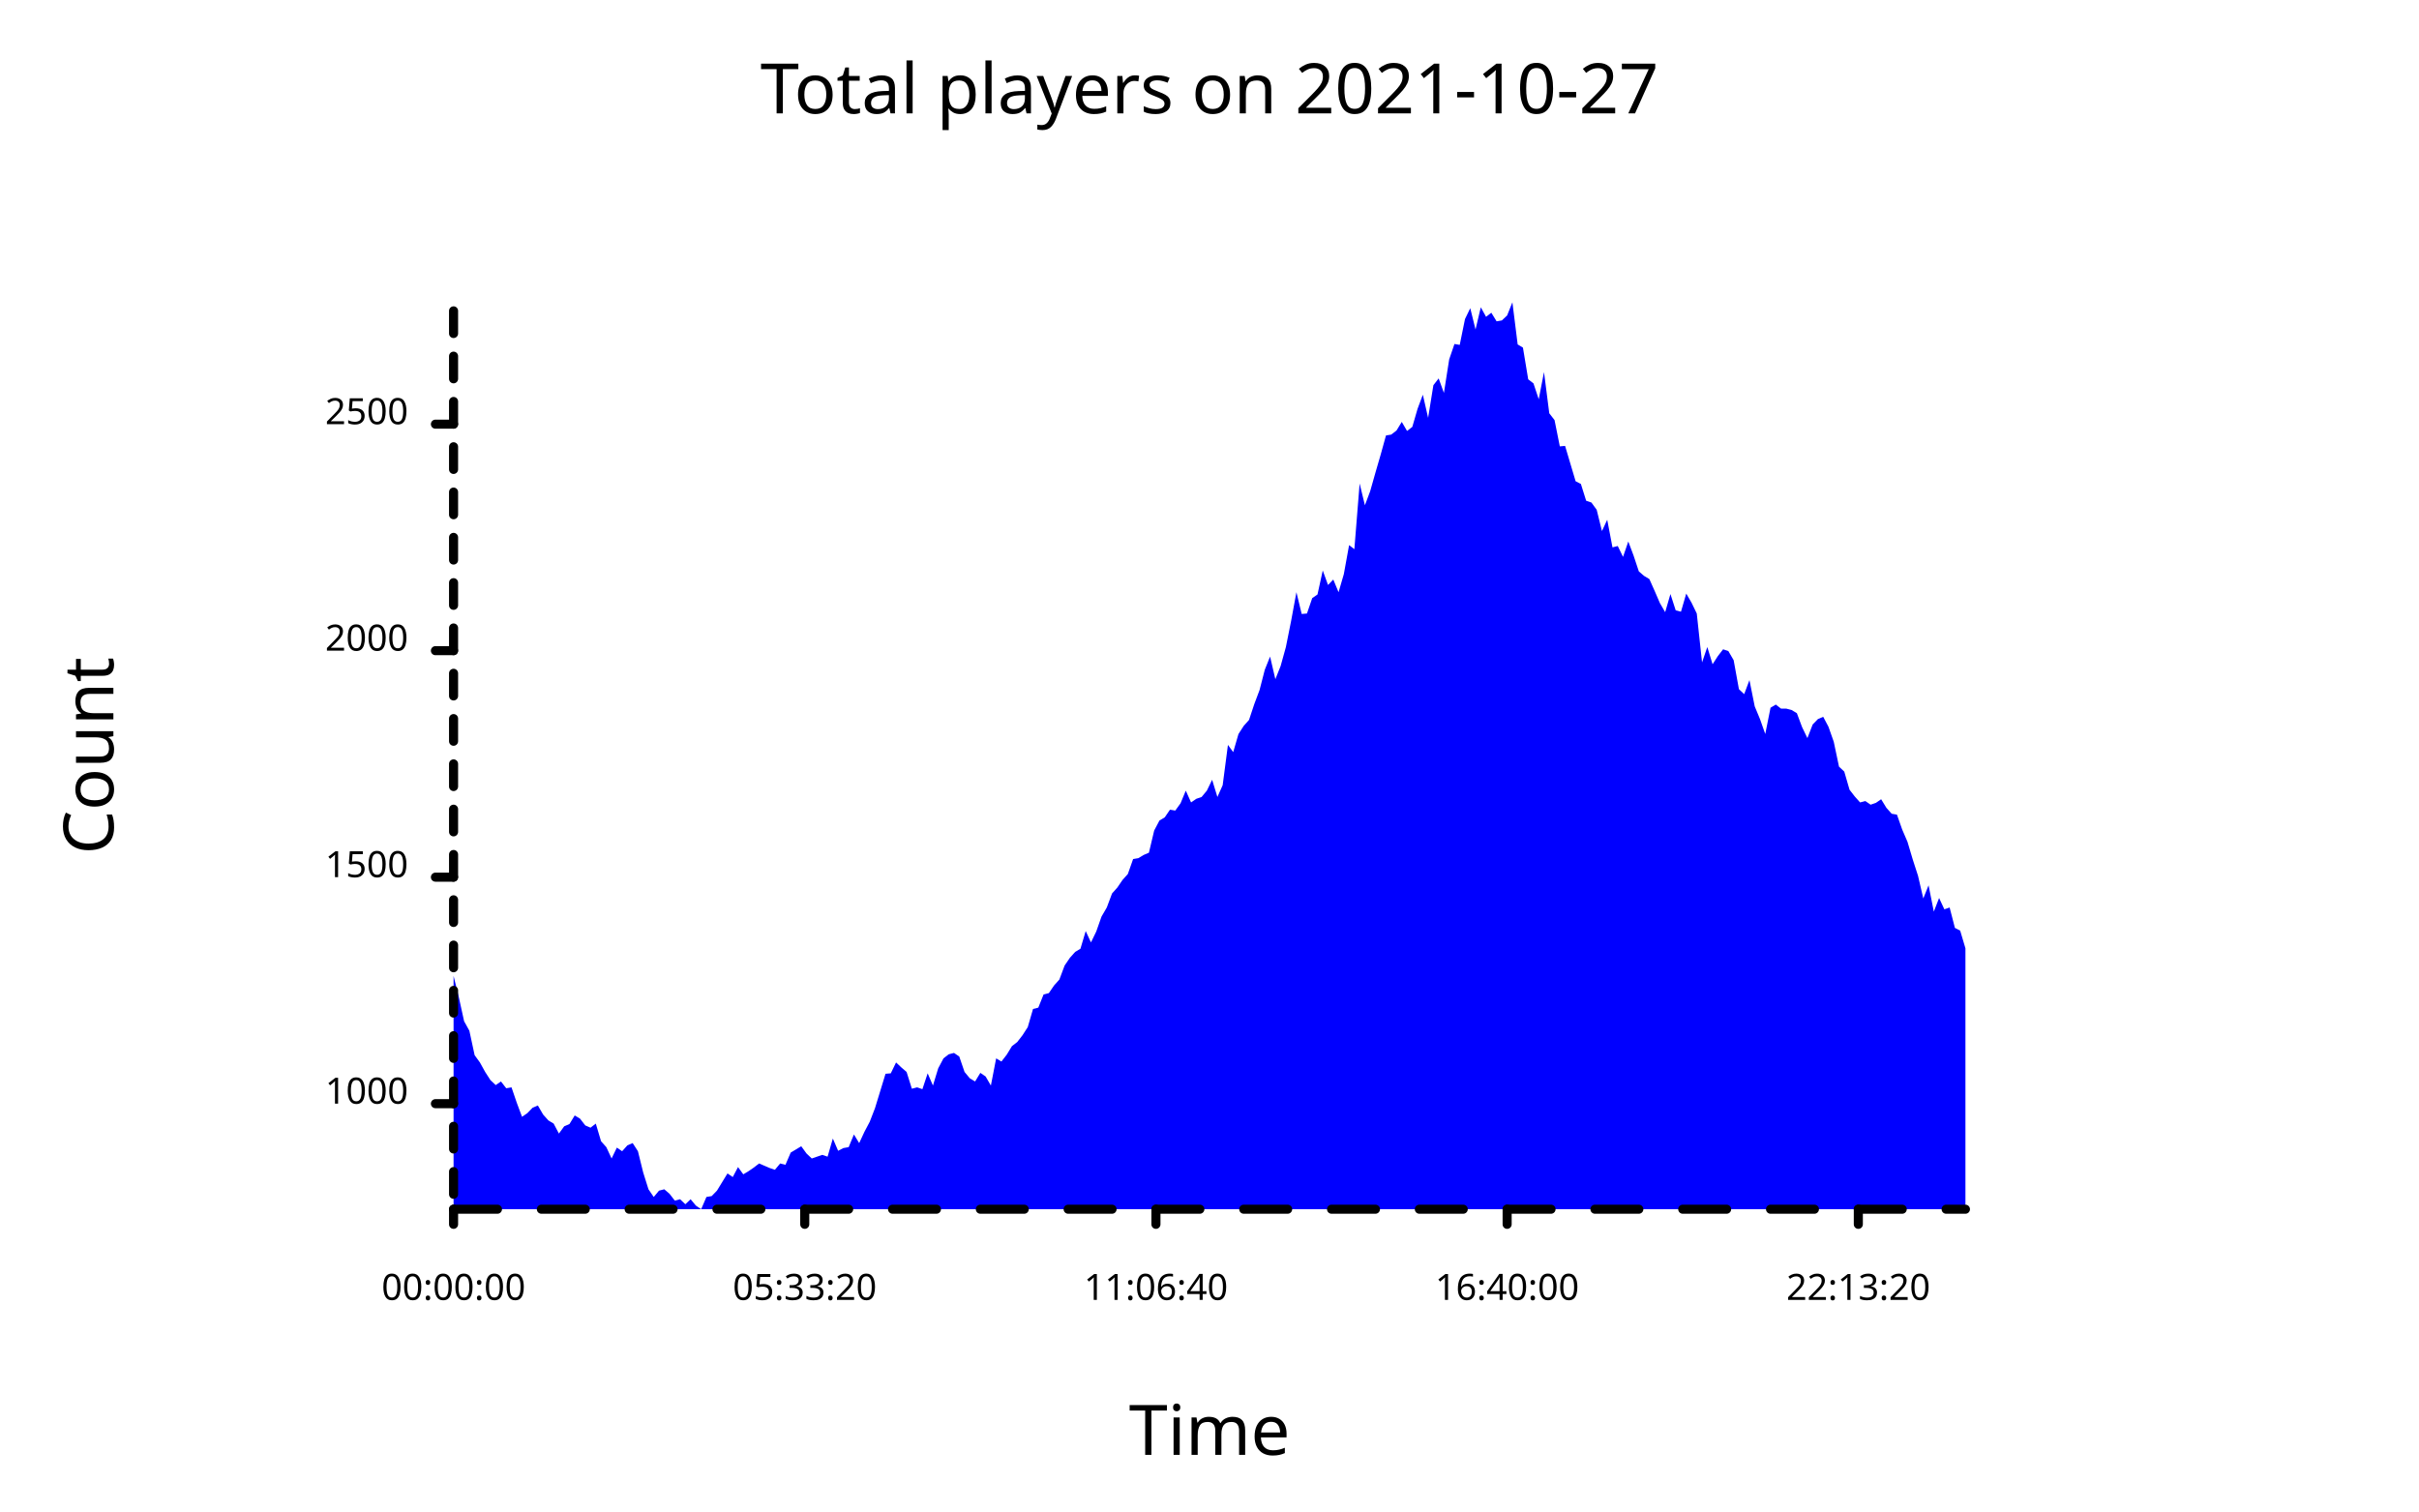
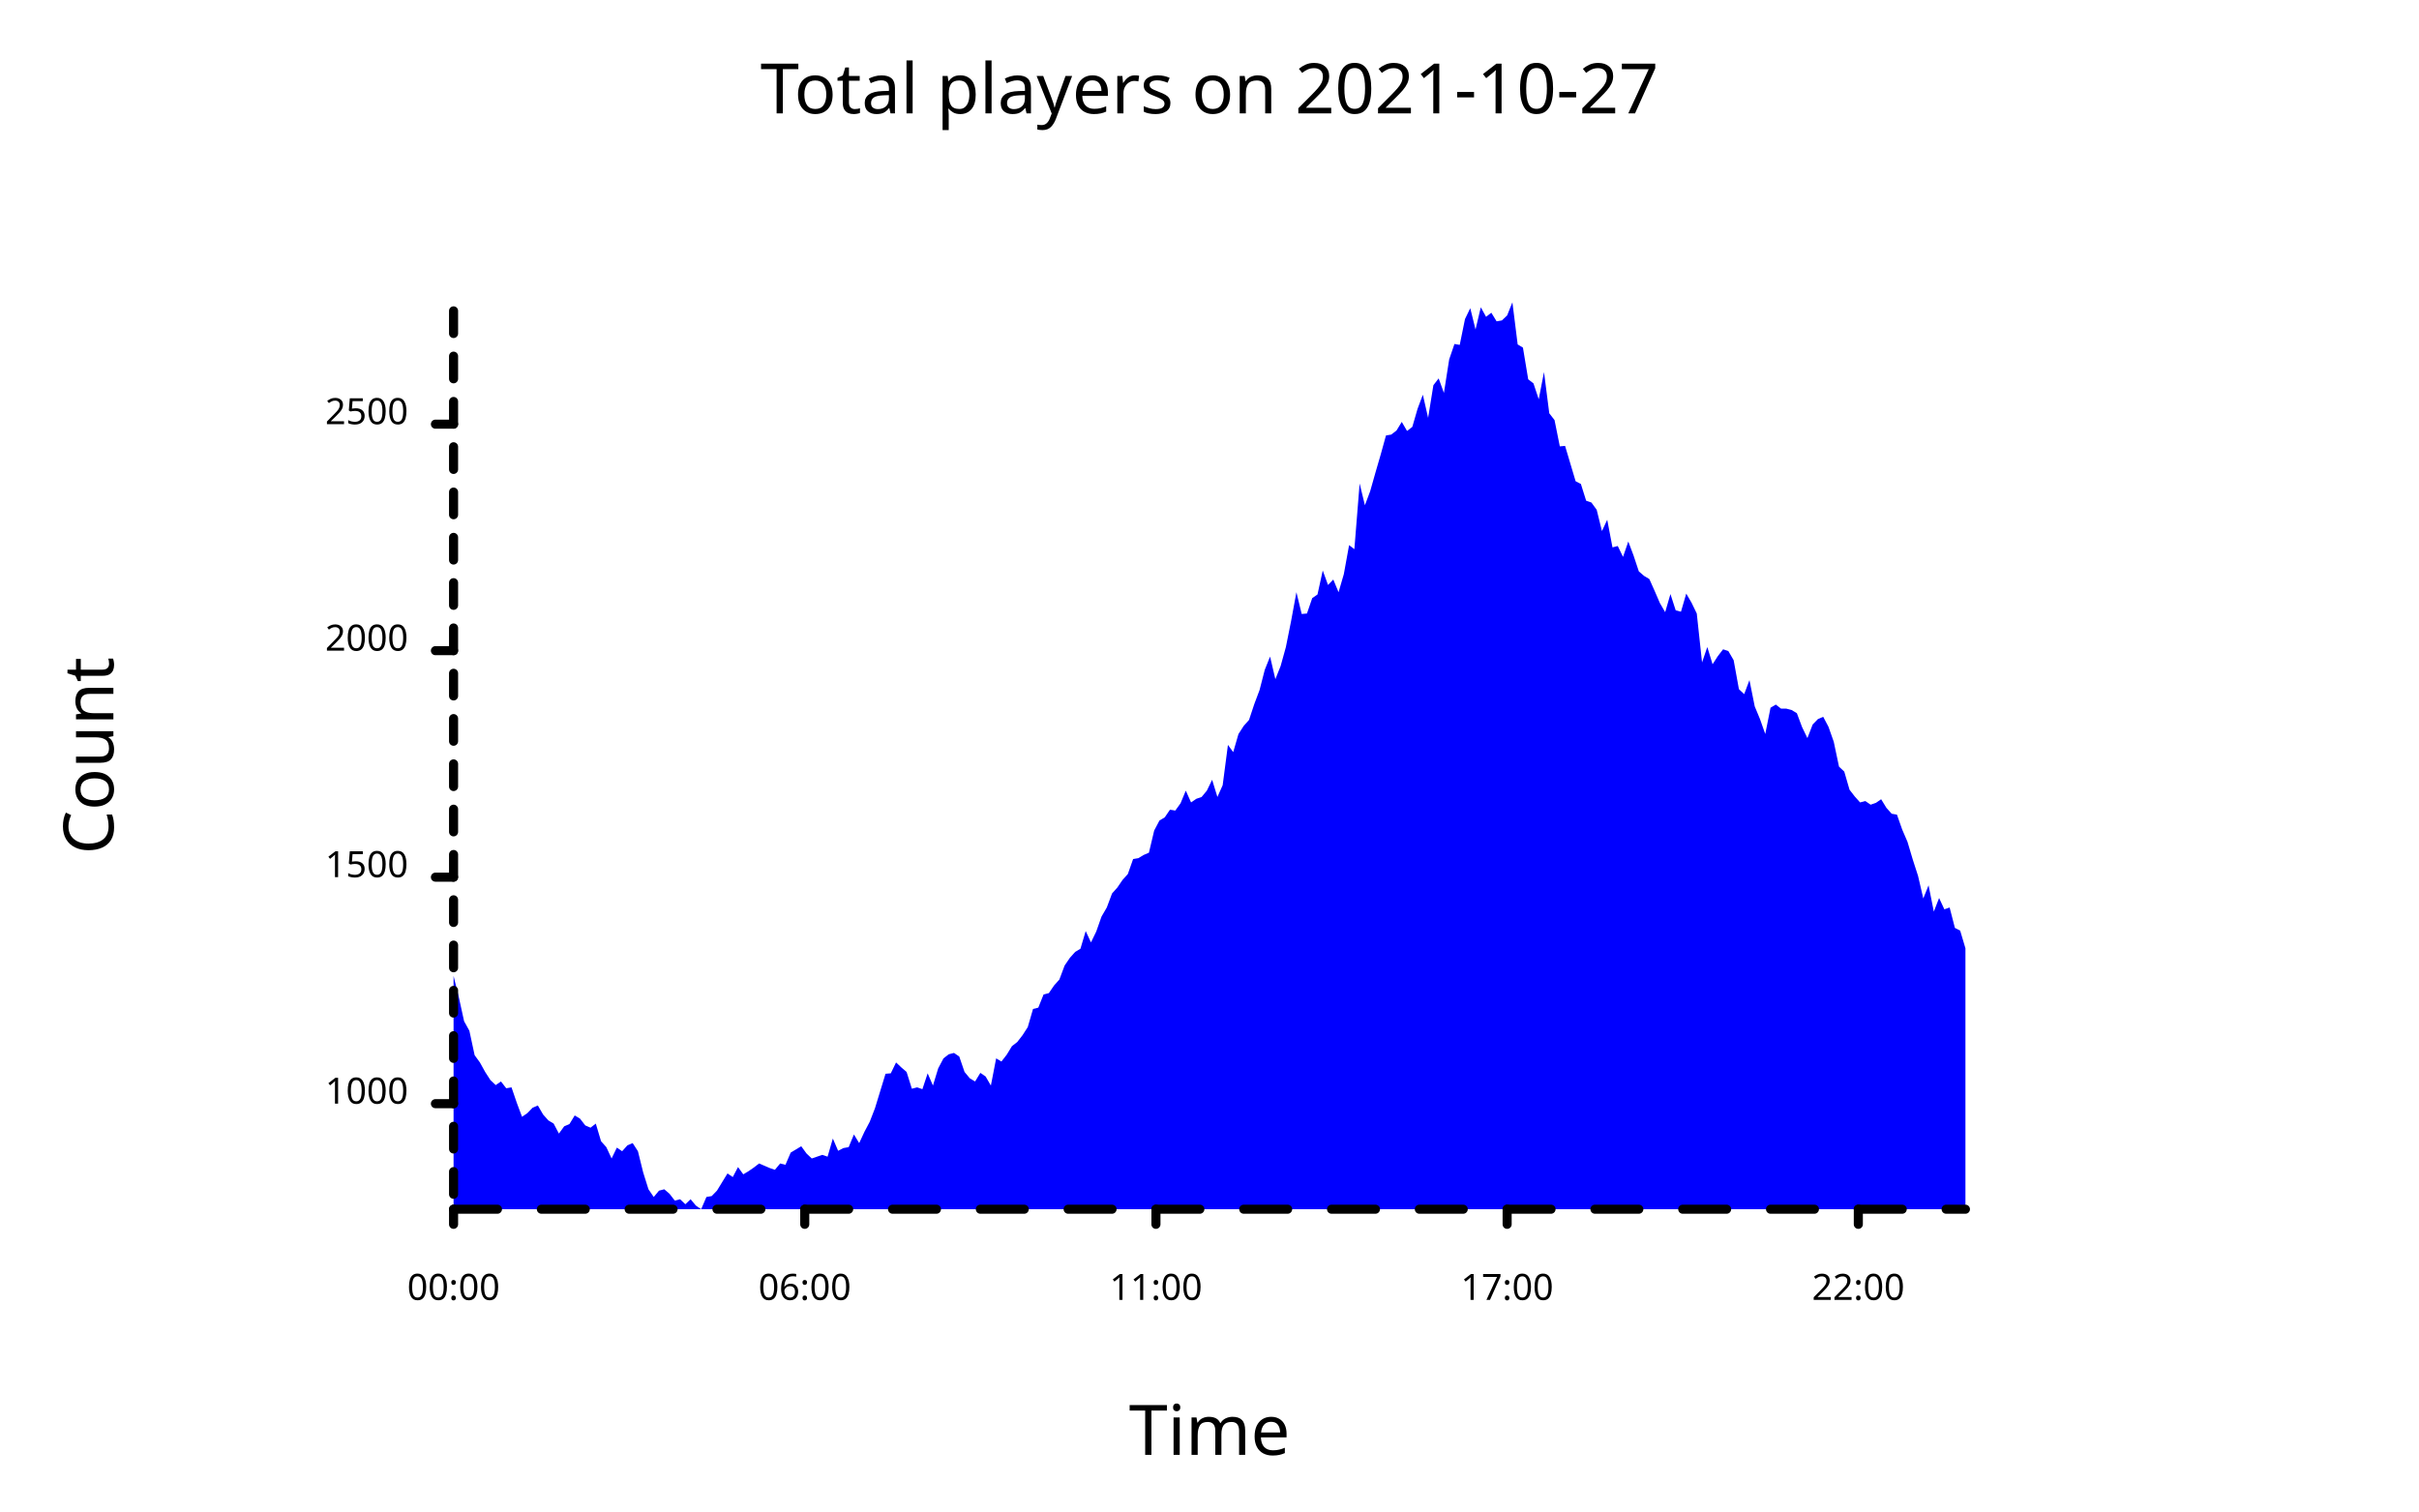
<svg xmlns="http://www.w3.org/2000/svg" class="poloto" width="800" height="500" viewBox="0 0 800 500">
  <style>.poloto { stroke-linecap:round; stroke-linejoin:round; font-family: 'Tahoma', sans-serif; background-color: AliceBlue;} .poloto_scatter{stroke-width:7} .poloto_line{stroke-width:2} .poloto_text{fill: black;} .poloto_axis_lines{stroke: black;stroke-width:3;fill:none;stroke-dasharray:none} .poloto0stroke{stroke:  blue;} .poloto1stroke{stroke:  red;} .poloto2stroke{stroke:  green;} .poloto3stroke{stroke:  gold;} .poloto4stroke{stroke:  aqua;} .poloto5stroke{stroke:  lime;} .poloto6stroke{stroke:  orange;} .poloto7stroke{stroke:  chocolate;} .poloto0fill{fill:blue;} .poloto1fill{fill:red;} .poloto2fill{fill:green;} .poloto3fill{fill:gold;} .poloto4fill{fill:aqua;} .poloto5fill{fill:lime;} .poloto6fill{fill:orange;} .poloto7fill{fill:chocolate;}</style>
  <text class="poloto_text poloto_legend_text" alignment-baseline="middle" text-anchor="start" font-size="large" x="675" y="100" />
  <path class="poloto_linefill poloto0fill" d=" M 150 400 L 150 322.827 L 151.742 329.87 L 153.484 337.812 L 155.226 340.959 L 156.969 349.051 L 158.711 351.449 L 160.453 354.595 L 162.195 357.293 L 163.937 358.941 L 165.679 357.742 L 167.422 359.99 L 169.164 359.69 L 170.906 364.785 L 172.648 369.431 L 174.39 368.232 L 176.132 366.434 L 177.875 365.684 L 179.617 368.681 L 181.359 370.629 L 183.101 371.678 L 184.843 374.975 L 186.585 372.577 L 188.328 371.828 L 190.07 368.981 L 191.812 370.03 L 193.554 372.278 L 195.296 373.027 L 197.038 371.678 L 198.78 377.522 L 200.523 379.471 L 202.265 383.217 L 204.007 379.62 L 205.749 380.819 L 207.491 378.871 L 209.233 378.122 L 210.976 380.819 L 212.718 387.862 L 214.46 393.407 L 216.202 395.954 L 217.944 393.856 L 219.686 393.407 L 221.429 394.905 L 223.171 397.153 L 224.913 396.703 L 226.655 398.352 L 228.397 396.703 L 230.139 398.801 L 231.882 400 L 233.624 395.954 L 235.366 395.654 L 237.108 393.856 L 238.85 391.009 L 240.592 388.162 L 242.334 389.361 L 244.077 386.064 L 245.819 388.462 L 247.561 387.413 L 249.303 386.214 L 251.045 384.865 L 252.787 385.614 L 254.53 386.364 L 256.272 386.963 L 258.014 384.865 L 259.756 385.315 L 261.498 381.269 L 263.24 380.22 L 264.983 379.171 L 266.725 381.568 L 268.467 383.217 L 270.209 382.617 L 271.951 382.018 L 273.693 382.617 L 275.436 376.623 L 277.178 380.669 L 278.92 379.77 L 280.662 379.471 L 282.404 375.275 L 284.146 378.122 L 285.889 374.376 L 287.631 371.079 L 289.373 366.583 L 291.115 360.889 L 292.857 355.195 L 294.599 355.045 L 296.341 351.449 L 298.084 353.097 L 299.826 354.595 L 301.568 360.14 L 303.31 359.69 L 305.052 360.29 L 306.794 355.045 L 308.537 359.091 L 310.279 353.397 L 312.021 350.1 L 313.763 348.751 L 315.505 348.302 L 317.247 349.5 L 318.99 354.595 L 320.732 356.693 L 322.474 357.742 L 324.216 354.895 L 325.958 356.094 L 327.7 359.091 L 329.443 350.1 L 331.185 351.149 L 332.927 348.901 L 334.669 346.054 L 336.411 344.705 L 338.153 342.458 L 339.895 339.76 L 341.638 333.766 L 343.38 333.317 L 345.122 328.971 L 346.864 328.521 L 348.606 325.974 L 350.348 324.026 L 352.091 319.381 L 353.833 316.833 L 355.575 314.885 L 357.317 313.836 L 359.059 307.992 L 360.801 311.738 L 362.544 308.142 L 364.286 303.197 L 366.028 300.2 L 367.77 295.554 L 369.512 293.606 L 371.254 291.059 L 372.997 289.111 L 374.739 284.166 L 376.481 283.866 L 378.223 282.817 L 379.965 282.068 L 381.707 274.725 L 383.449 271.429 L 385.192 270.38 L 386.934 267.832 L 388.676 268.132 L 390.418 265.734 L 392.16 261.538 L 393.902 265.435 L 395.645 264.236 L 397.387 263.636 L 399.129 261.538 L 400.871 257.942 L 402.613 263.636 L 404.355 259.74 L 406.098 246.404 L 407.84 248.801 L 409.582 242.807 L 411.324 240.11 L 413.066 238.162 L 414.808 232.917 L 416.551 228.272 L 418.293 221.528 L 420.035 217.183 L 421.777 224.675 L 423.519 220.33 L 425.261 214.036 L 427.003 205.345 L 428.746 195.904 L 430.488 203.097 L 432.23 202.947 L 433.972 197.852 L 435.714 196.653 L 437.456 188.711 L 439.199 193.506 L 440.941 191.708 L 442.683 195.904 L 444.425 189.91 L 446.167 180.32 L 447.909 181.668 L 449.652 159.94 L 451.394 167.133 L 453.136 162.488 L 454.878 156.344 L 456.62 150.35 L 458.362 144.056 L 460.105 143.756 L 461.847 142.408 L 463.589 139.56 L 465.331 142.557 L 467.073 141.209 L 468.815 135.215 L 470.557 130.569 L 472.3 138.212 L 474.042 127.423 L 475.784 125.175 L 477.526 129.97 L 479.268 118.881 L 481.01 113.786 L 482.753 114.086 L 484.495 105.544 L 486.237 101.948 L 487.979 108.991 L 489.721 101.648 L 491.463 104.795 L 493.206 103.447 L 494.948 106.294 L 496.69 105.994 L 498.432 104.346 L 500.174 100 L 501.916 113.936 L 503.659 114.985 L 505.401 125.475 L 507.143 126.823 L 508.885 132.068 L 510.627 123.077 L 512.369 136.713 L 514.111 138.961 L 515.854 147.652 L 517.596 147.502 L 519.338 153.347 L 521.08 159.191 L 522.822 160.09 L 524.564 165.634 L 526.307 166.234 L 528.049 168.631 L 529.791 175.674 L 531.533 171.928 L 533.275 181.069 L 535.017 180.619 L 536.76 184.216 L 538.502 179.121 L 540.244 183.766 L 541.986 189.011 L 543.728 190.509 L 545.47 191.558 L 547.213 195.455 L 548.955 199.5 L 550.697 202.498 L 552.439 196.503 L 554.181 201.898 L 555.923 202.348 L 557.666 196.354 L 559.408 199.351 L 561.15 202.947 L 562.892 219.131 L 564.634 214.036 L 566.376 219.73 L 568.118 217.033 L 569.861 214.785 L 571.603 215.385 L 573.345 218.382 L 575.087 227.972 L 576.829 229.62 L 578.571 224.975 L 580.314 233.666 L 582.056 237.862 L 583.798 242.807 L 585.54 234.116 L 587.282 233.067 L 589.024 234.416 L 590.767 234.416 L 592.509 234.865 L 594.251 235.914 L 595.993 240.559 L 597.735 244.156 L 599.477 239.66 L 601.22 237.862 L 602.962 237.113 L 604.704 240.41 L 606.446 245.355 L 608.188 253.596 L 609.93 255.245 L 611.672 261.239 L 613.415 263.487 L 615.157 265.435 L 616.899 264.985 L 618.641 266.184 L 620.383 265.584 L 622.125 264.386 L 623.868 267.233 L 625.61 269.181 L 627.352 269.481 L 629.094 274.426 L 630.836 278.472 L 632.578 284.316 L 634.321 289.71 L 636.063 297.203 L 637.805 292.857 L 639.547 301.548 L 641.289 297.053 L 643.031 300.799 L 644.774 300.2 L 646.516 306.943 L 648.258 307.842 L 650 313.686 L 650 400 Z" />
  <text class="poloto_labels poloto_text poloto_title" alignment-baseline="start" text-anchor="middle" font-size="x-large" x="400" y="37.5">Total players on 2021-10-27</text>
  <text class="poloto_labels poloto_text poloto_xname" alignment-baseline="start" text-anchor="middle" font-size="x-large" x="400" y="481.25">Time</text>
  <text class="poloto_labels poloto_text poloto_yname" alignment-baseline="start" text-anchor="middle" font-size="x-large" transform="rotate(-90,37.5,250)" x="37.5" y="250">Count</text>
  <line class="poloto_axis_lines" stroke="black" x1="150" x2="150" y1="400" y2="405" />
-   <text class="poloto_tick_labels poloto_text" alignment-baseline="start" text-anchor="middle" x="150" y="430"> 00:00:00</text>
+   <text class="poloto_tick_labels poloto_text" alignment-baseline="start" text-anchor="middle" x="150" y="430"> 00:00</text>
  <line class="poloto_axis_lines" stroke="black" x1="266.144" x2="266.144" y1="400" y2="405" />
-   <text class="poloto_tick_labels poloto_text" alignment-baseline="start" text-anchor="middle" x="266.144" y="430"> 05:33:20</text>
+   <text class="poloto_tick_labels poloto_text" alignment-baseline="start" text-anchor="middle" x="266.144" y="430"> 06:00</text>
  <line class="poloto_axis_lines" stroke="black" x1="382.288" x2="382.288" y1="400" y2="405" />
-   <text class="poloto_tick_labels poloto_text" alignment-baseline="start" text-anchor="middle" x="382.288" y="430"> 11:06:40</text>
+   <text class="poloto_tick_labels poloto_text" alignment-baseline="start" text-anchor="middle" x="382.288" y="430"> 11:00</text>
  <line class="poloto_axis_lines" stroke="black" x1="498.432" x2="498.432" y1="400" y2="405" />
-   <text class="poloto_tick_labels poloto_text" alignment-baseline="start" text-anchor="middle" x="498.432" y="430"> 16:40:00</text>
+   <text class="poloto_tick_labels poloto_text" alignment-baseline="start" text-anchor="middle" x="498.432" y="430"> 17:00</text>
  <line class="poloto_axis_lines" stroke="black" x1="614.576" x2="614.576" y1="400" y2="405" />
-   <text class="poloto_tick_labels poloto_text" alignment-baseline="start" text-anchor="middle" x="614.576" y="430"> 22:13:20</text>
+   <text class="poloto_tick_labels poloto_text" alignment-baseline="start" text-anchor="middle" x="614.576" y="430"> 22:00</text>
  <line class="poloto_axis_lines" stroke="black" x1="150" x2="144" y1="365.085" y2="365.085" />
  <text class="poloto_tick_labels poloto_text" alignment-baseline="middle" text-anchor="end" x="135" y="365.085"> 1000</text>
  <line class="poloto_axis_lines" stroke="black" x1="150" x2="144" y1="290.16" y2="290.16" />
  <text class="poloto_tick_labels poloto_text" alignment-baseline="middle" text-anchor="end" x="135" y="290.16"> 1500</text>
  <line class="poloto_axis_lines" stroke="black" x1="150" x2="144" y1="215.235" y2="215.235" />
  <text class="poloto_tick_labels poloto_text" alignment-baseline="middle" text-anchor="end" x="135" y="215.235"> 2000</text>
  <line class="poloto_axis_lines" stroke="black" x1="150" x2="144" y1="140.31" y2="140.31" />
  <text class="poloto_tick_labels poloto_text" alignment-baseline="middle" text-anchor="end" x="135" y="140.31"> 2500</text>
  <path stroke="black" fill="none" class="poloto_axis_lines" style="stroke-dasharray:14.518;stroke-dashoffset:-0;" d=" M 150 400 L 650 400" />
  <path stroke="black" fill="none" class="poloto_axis_lines" style="stroke-dasharray:7.493;stroke-dashoffset:-34.915;" d=" M 150 400 L 150 100" />
</svg>
